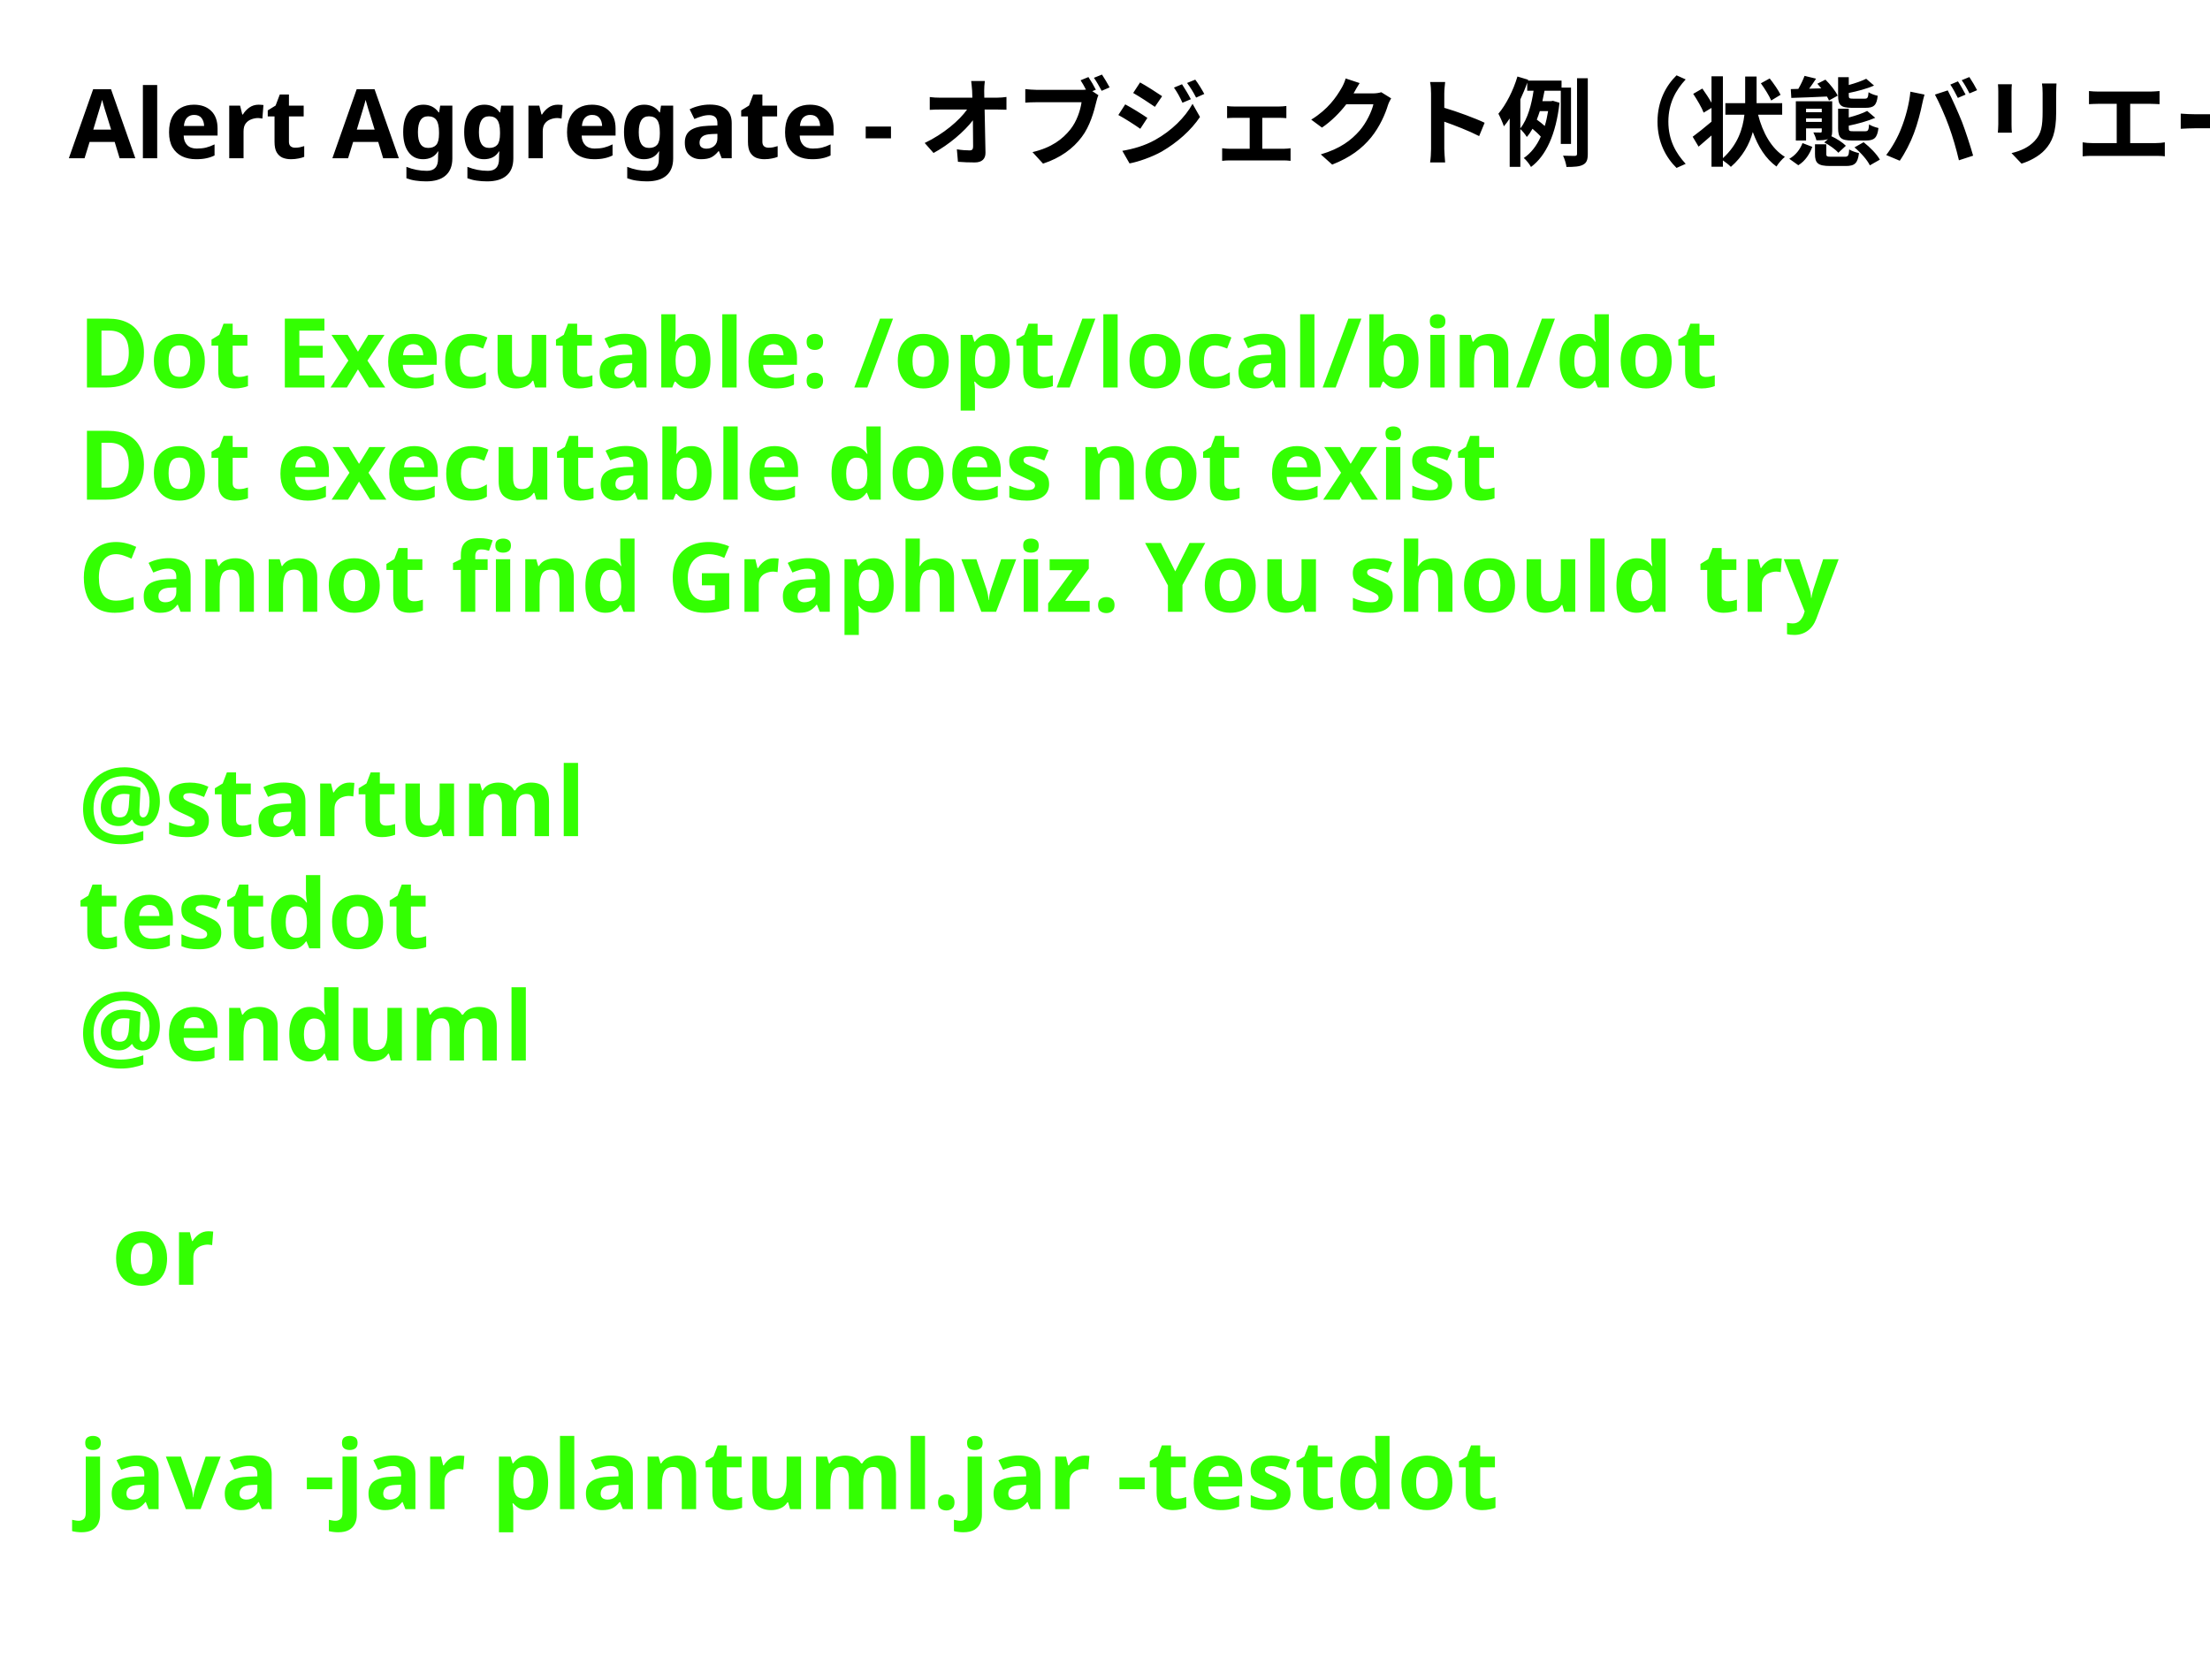
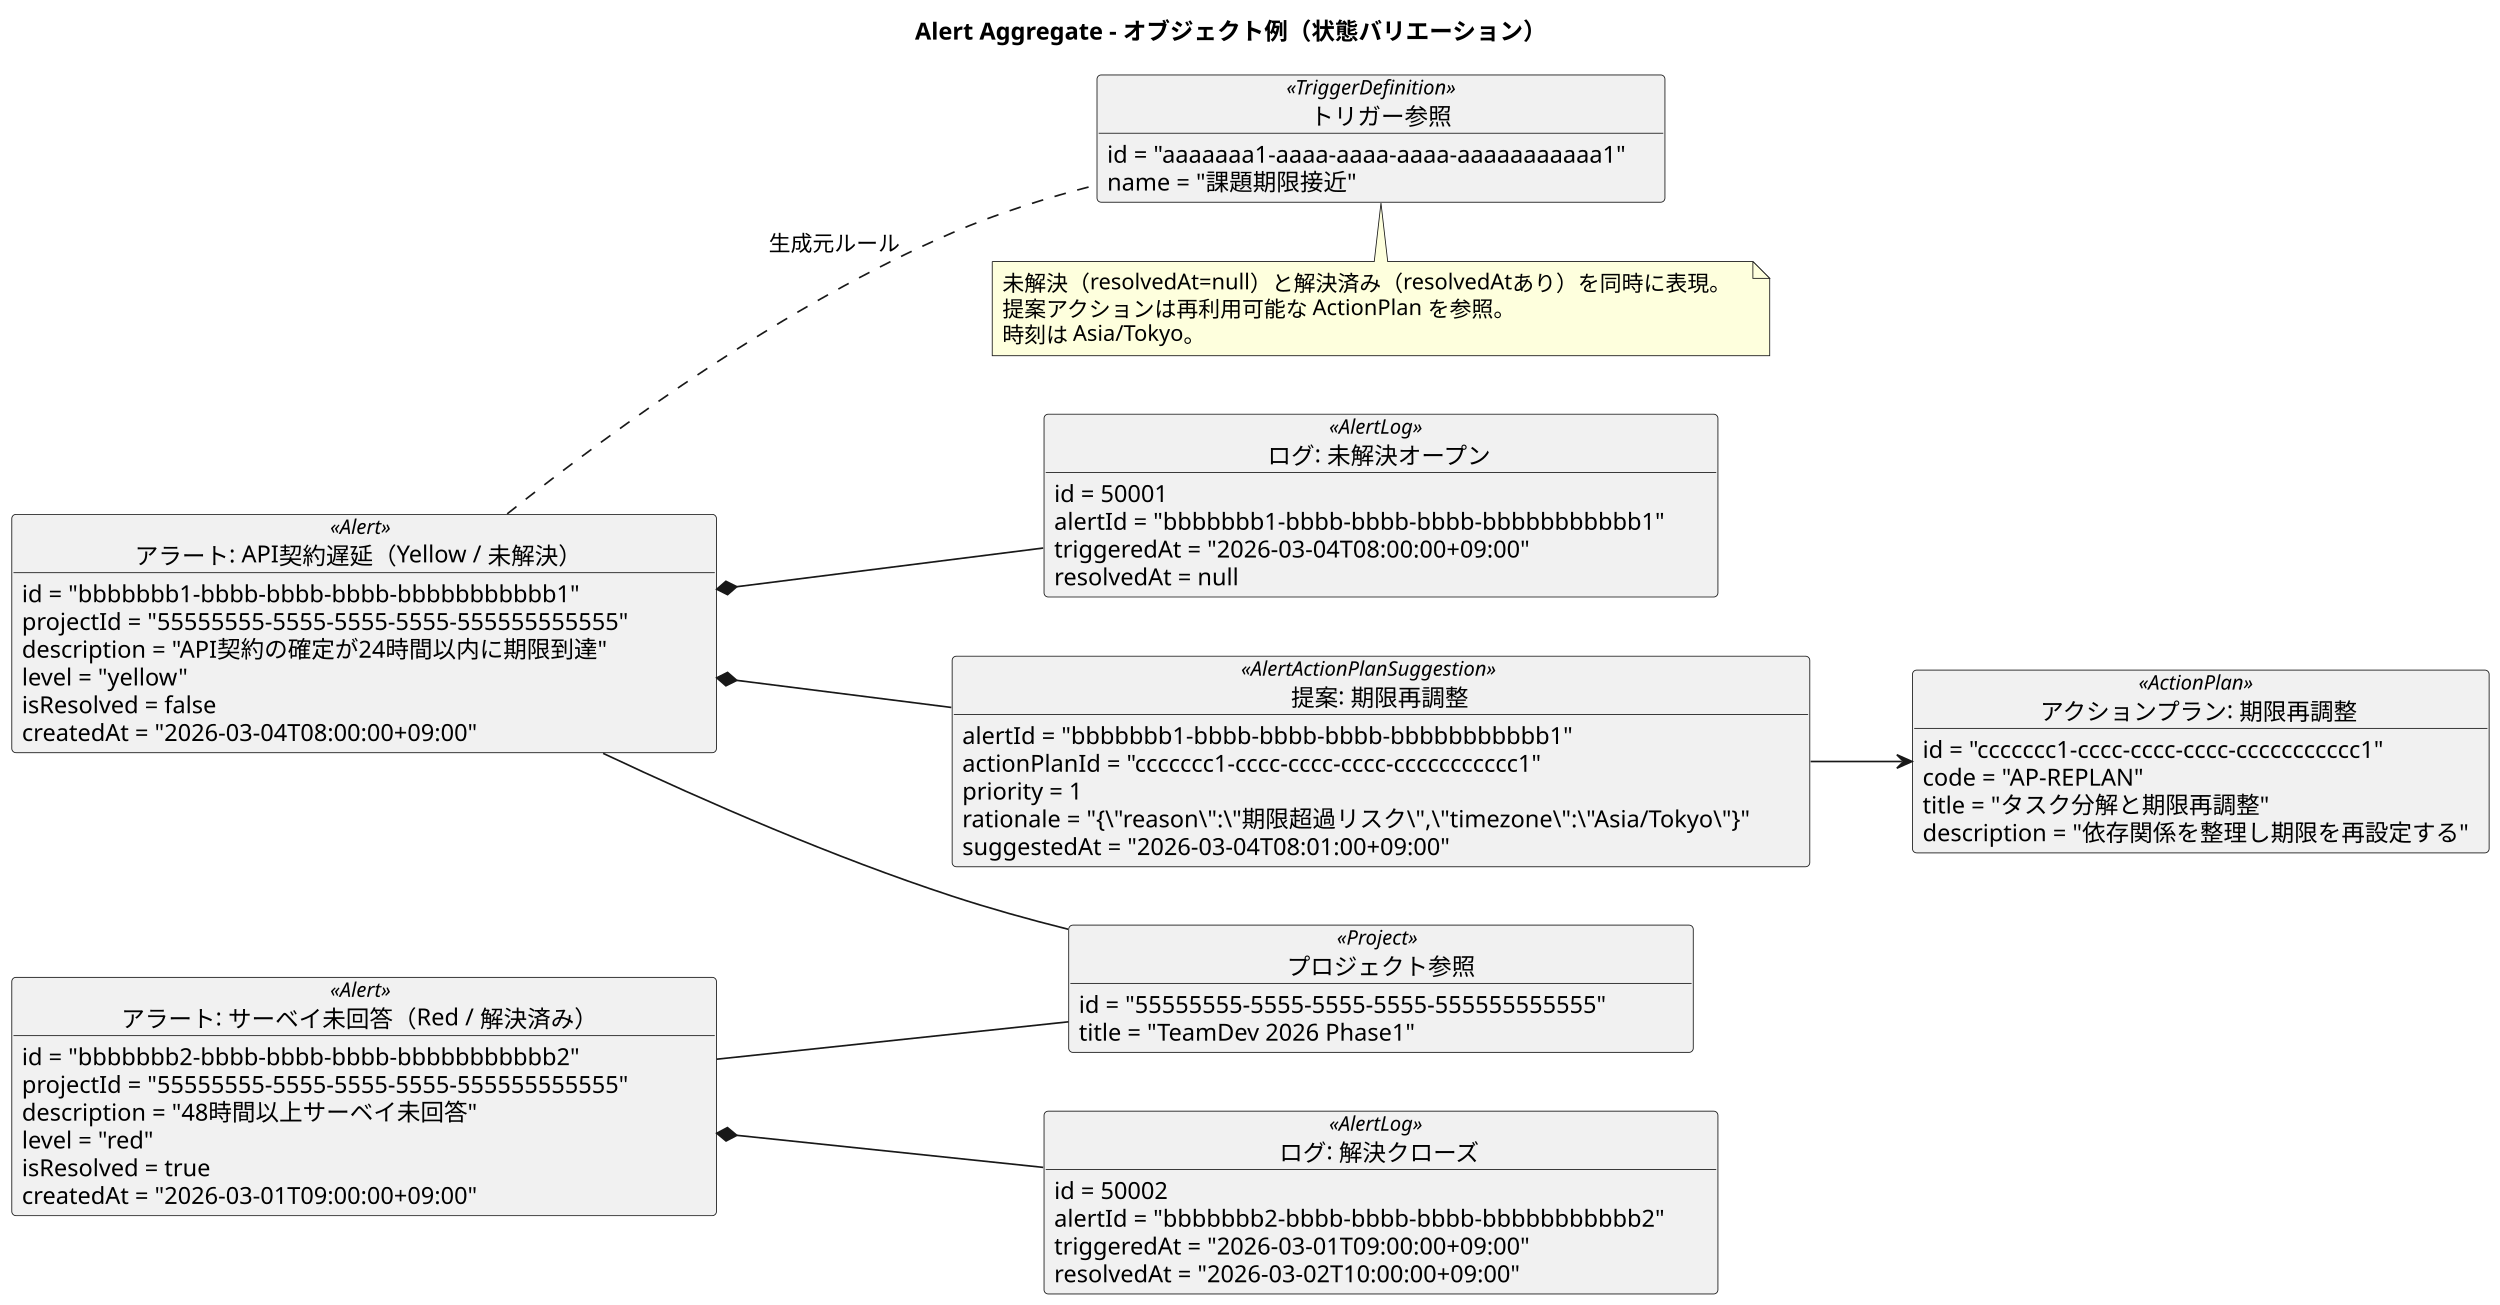
- <svg xmlns="http://www.w3.org/2000/svg" contentStyleType="text/css" data-diagram-type="CLASS" height="244px" preserveAspectRatio="none" style="width:321px;height:244px;background:#FFFFFF;" version="1.1" viewBox="0 0 321 244" width="321px" zoomAndPan="magnify">
+ <svg xmlns="http://www.w3.org/2000/svg" contentStyleType="text/css" data-diagram-type="CLASS" height="775px" preserveAspectRatio="none" style="width:1485px;height:775px;background:#FFFFFF;" version="1.1" viewBox="0 0 1485 775" width="1485px" zoomAndPan="magnify">
  <defs />
  <g>
    <g class="title" data-source-line="1">
-       <text fill="#000000" font-family="sans-serif" font-size="14" font-weight="bold" lengthAdjust="spacing" textLength="293.316" x="10" y="22.995">Alert Aggregate - オブジェクト例（状態バリエーション）</text>
+       <text fill="#000000" font-family="sans-serif" font-size="14" font-weight="bold" lengthAdjust="spacing" textLength="384.576" x="543.484" y="23.535">Alert Aggregate - オブジェクト例（状態バリエーション）</text>
    </g>
-     <text fill="#33FF02" font-family="sans-serif" font-size="14" font-weight="bold" lengthAdjust="spacing" textLength="264.954" x="11.365" y="56.297">Dot Executable: /opt/local/bin/dot</text>
-     <text fill="#33FF02" font-family="sans-serif" font-size="14" font-weight="bold" lengthAdjust="spacing" textLength="236.264" x="11.365" y="72.594">Dot executable does not exist</text>
-     <text fill="#33FF02" font-family="sans-serif" font-size="14" font-weight="bold" lengthAdjust="spacing" textLength="291.587" x="11.365" y="88.891">Cannot find Graphviz. You should try</text>
-     <text fill="#33FF02" font-family="sans-serif" font-size="14" font-weight="bold" lengthAdjust="spacing" textLength="4.874" x="11.365" y="105.188"> </text>
-     <text fill="#33FF02" font-family="sans-serif" font-size="14" font-weight="bold" lengthAdjust="spacing" textLength="81.423" x="11.365" y="121.484">@startuml</text>
-     <text fill="#33FF02" font-family="sans-serif" font-size="14" font-weight="bold" lengthAdjust="spacing" textLength="57.545" x="11.365" y="137.781">testdot</text>
-     <text fill="#33FF02" font-family="sans-serif" font-size="14" font-weight="bold" lengthAdjust="spacing" textLength="72.837" x="11.365" y="154.078">@enduml</text>
-     <text fill="#33FF02" font-family="sans-serif" font-size="14" font-weight="bold" lengthAdjust="spacing" textLength="4.874" x="11.365" y="170.375"> </text>
-     <text fill="#33FF02" font-family="sans-serif" font-size="14" font-weight="bold" lengthAdjust="spacing" textLength="16.523" x="16.239" y="186.672">or</text>
-     <text fill="#33FF02" font-family="sans-serif" font-size="14" font-weight="bold" lengthAdjust="spacing" textLength="4.874" x="11.365" y="202.969"> </text>
-     <text fill="#33FF02" font-family="sans-serif" font-size="14" font-weight="bold" lengthAdjust="spacing" textLength="234.507" x="11.365" y="219.266">java -jar plantuml.jar -testdot</text>
-     <text fill="#33FF02" font-family="sans-serif" font-size="14" font-weight="bold" lengthAdjust="spacing" textLength="4.874" x="11.365" y="235.562"> </text>
+     <g class="entity" data-qualified-name="alert_yellow_open" data-source-line="7" id="ent0002">
+       <rect fill="#F1F1F1" height="141.551" rx="2.5" ry="2.5" style="stroke:#181818;stroke-width:0.5;" width="418.581" x="7" y="305.55" />
+       <text fill="#000000" font-family="sans-serif" font-size="12" font-style="italic" lengthAdjust="spacing" textLength="40.406" x="196.087" y="317.151">«Alert»</text>
+       <text fill="#000000" font-family="sans-serif" font-size="14" lengthAdjust="spacing" textLength="272.494" x="80.043" y="335.217">アラート: API契約遅延（Yellow / 未解決）</text>
+       <line style="stroke:#181818;stroke-width:0.5;" x1="8" x2="424.581" y1="340.171" y2="340.171" />
+       <text fill="#000000" font-family="sans-serif" font-size="14" lengthAdjust="spacing" textLength="357.759" x="13" y="357.706">id = "bbbbbbb1-bbbb-bbbb-bbbb-bbbbbbbbbbb1"</text>
+       <text fill="#000000" font-family="sans-serif" font-size="14" lengthAdjust="spacing" textLength="406.581" x="13" y="374.194">projectId = "55555555-5555-5555-5555-555555555555"</text>
+       <text fill="#000000" font-family="sans-serif" font-size="14" lengthAdjust="spacing" textLength="355.66" x="13" y="390.682">description = "API契約の確定が24時間以内に期限到達"</text>
+       <text fill="#000000" font-family="sans-serif" font-size="14" lengthAdjust="spacing" textLength="103.981" x="13" y="407.171">level = "yellow"</text>
+       <text fill="#000000" font-family="sans-serif" font-size="14" lengthAdjust="spacing" textLength="123.327" x="13" y="423.659">isResolved = false</text>
+       <text fill="#000000" font-family="sans-serif" font-size="14" lengthAdjust="spacing" textLength="304.438" x="13" y="440.147">createdAt = "2026-03-04T08:00:00+09:00"</text>
+     </g>
+     <g class="entity" data-qualified-name="log_open" data-source-line="16" id="ent0003">
+       <rect fill="#F1F1F1" height="108.574" rx="2.5" ry="2.5" style="stroke:#181818;stroke-width:0.5;" width="400.288" x="620.16" y="246.04" />
+       <text fill="#000000" font-family="sans-serif" font-size="12" font-style="italic" lengthAdjust="spacing" textLength="61.658" x="789.475" y="257.641">«AlertLog»</text>
+       <text fill="#000000" font-family="sans-serif" font-size="14" lengthAdjust="spacing" textLength="134.859" x="752.874" y="275.707">ログ: 未解決オープン</text>
+       <line style="stroke:#181818;stroke-width:0.5;" x1="621.16" x2="1019.448" y1="280.661" y2="280.661" />
+       <text fill="#000000" font-family="sans-serif" font-size="14" lengthAdjust="spacing" textLength="77.109" x="626.16" y="298.196">id = 50001</text>
+       <text fill="#000000" font-family="sans-serif" font-size="14" lengthAdjust="spacing" textLength="388.288" x="626.16" y="314.684">alertId = "bbbbbbb1-bbbb-bbbb-bbbb-bbbbbbbbbbb1"</text>
+       <text fill="#000000" font-family="sans-serif" font-size="14" lengthAdjust="spacing" textLength="316.771" x="626.16" y="331.172">triggeredAt = "2026-03-04T08:00:00+09:00"</text>
+       <text fill="#000000" font-family="sans-serif" font-size="14" lengthAdjust="spacing" textLength="117.523" x="626.16" y="347.661">resolvedAt = null</text>
+     </g>
+     <g class="entity" data-qualified-name="suggestion_replan" data-source-line="23" id="ent0004">
+       <rect fill="#F1F1F1" height="125.062" rx="2.5" ry="2.5" style="stroke:#181818;stroke-width:0.5;" width="509.438" x="565.58" y="389.789" />
+       <text fill="#000000" font-family="sans-serif" font-size="12" font-style="italic" lengthAdjust="spacing" textLength="166.236" x="737.181" y="401.391">«AlertActionPlanSuggestion»</text>
+       <text fill="#000000" font-family="sans-serif" font-size="14" lengthAdjust="spacing" textLength="106.859" x="766.869" y="419.457">提案: 期限再調整</text>
+       <line style="stroke:#181818;stroke-width:0.5;" x1="566.58" x2="1074.017" y1="424.411" y2="424.411" />
+       <text fill="#000000" font-family="sans-serif" font-size="14" lengthAdjust="spacing" textLength="388.288" x="571.58" y="441.946">alertId = "bbbbbbb1-bbbb-bbbb-bbbb-bbbbbbbbbbb1"</text>
+       <text fill="#000000" font-family="sans-serif" font-size="14" lengthAdjust="spacing" textLength="378.205" x="571.58" y="458.434">actionPlanId = "ccccccc1-cccc-cccc-cccc-ccccccccccc1"</text>
+       <text fill="#000000" font-family="sans-serif" font-size="14" lengthAdjust="spacing" textLength="78.353" x="571.58" y="474.922">priority = 1</text>
+       <text fill="#000000" font-family="sans-serif" font-size="14" lengthAdjust="spacing" textLength="497.438" x="571.58" y="491.411">rationale = "{\"reason\":\"期限超過リスク\",\"timezone\":\"Asia/Tokyo\"}"</text>
+       <text fill="#000000" font-family="sans-serif" font-size="14" lengthAdjust="spacing" textLength="324.228" x="571.58" y="507.899">suggestedAt = "2026-03-04T08:01:00+09:00"</text>
+     </g>
+     <g class="entity" data-qualified-name="alert_red_resolved" data-source-line="31" id="ent0005">
+       <rect fill="#F1F1F1" height="141.551" rx="2.5" ry="2.5" style="stroke:#181818;stroke-width:0.5;" width="418.581" x="7" y="580.549" />
+       <text fill="#000000" font-family="sans-serif" font-size="12" font-style="italic" lengthAdjust="spacing" textLength="40.406" x="196.087" y="592.151">«Alert»</text>
+       <text fill="#000000" font-family="sans-serif" font-size="14" lengthAdjust="spacing" textLength="288.524" x="72.028" y="610.217">アラート: サーベイ未回答（Red / 解決済み）</text>
+       <line style="stroke:#181818;stroke-width:0.5;" x1="8" x2="424.581" y1="615.171" y2="615.171" />
+       <text fill="#000000" font-family="sans-serif" font-size="14" lengthAdjust="spacing" textLength="357.759" x="13" y="632.706">id = "bbbbbbb2-bbbb-bbbb-bbbb-bbbbbbbbbbb2"</text>
+       <text fill="#000000" font-family="sans-serif" font-size="14" lengthAdjust="spacing" textLength="406.581" x="13" y="649.194">projectId = "55555555-5555-5555-5555-555555555555"</text>
+       <text fill="#000000" font-family="sans-serif" font-size="14" lengthAdjust="spacing" textLength="278.229" x="13" y="665.682">description = "48時間以上サーベイ未回答"</text>
+       <text fill="#000000" font-family="sans-serif" font-size="14" lengthAdjust="spacing" textLength="83.727" x="13" y="682.171">level = "red"</text>
+       <text fill="#000000" font-family="sans-serif" font-size="14" lengthAdjust="spacing" textLength="118.918" x="13" y="698.659">isResolved = true</text>
+       <text fill="#000000" font-family="sans-serif" font-size="14" lengthAdjust="spacing" textLength="304.438" x="13" y="715.147">createdAt = "2026-03-01T09:00:00+09:00"</text>
+     </g>
+     <g class="entity" data-qualified-name="log_closed" data-source-line="40" id="ent0006">
+       <rect fill="#F1F1F1" height="108.574" rx="2.5" ry="2.5" style="stroke:#181818;stroke-width:0.5;" width="400.288" x="620.16" y="660.039" />
+       <text fill="#000000" font-family="sans-serif" font-size="12" font-style="italic" lengthAdjust="spacing" textLength="61.658" x="789.475" y="671.641">«AlertLog»</text>
+       <text fill="#000000" font-family="sans-serif" font-size="14" lengthAdjust="spacing" textLength="120.859" x="759.874" y="689.707">ログ: 解決クローズ</text>
+       <line style="stroke:#181818;stroke-width:0.5;" x1="621.16" x2="1019.448" y1="694.661" y2="694.661" />
+       <text fill="#000000" font-family="sans-serif" font-size="14" lengthAdjust="spacing" textLength="77.109" x="626.16" y="712.196">id = 50002</text>
+       <text fill="#000000" font-family="sans-serif" font-size="14" lengthAdjust="spacing" textLength="388.288" x="626.16" y="728.684">alertId = "bbbbbbb2-bbbb-bbbb-bbbb-bbbbbbbbbbb2"</text>
+       <text fill="#000000" font-family="sans-serif" font-size="14" lengthAdjust="spacing" textLength="316.771" x="626.16" y="745.172">triggeredAt = "2026-03-01T09:00:00+09:00"</text>
+       <text fill="#000000" font-family="sans-serif" font-size="14" lengthAdjust="spacing" textLength="311.329" x="626.16" y="761.661">resolvedAt = "2026-03-02T10:00:00+09:00"</text>
+     </g>
+     <g class="entity" data-qualified-name="action_plan_replan" data-source-line="47" id="ent0007">
+       <rect fill="#F1F1F1" height="108.574" rx="2.5" ry="2.5" style="stroke:#181818;stroke-width:0.5;" width="342.524" x="1136.02" y="398.039" />
+       <text fill="#000000" font-family="sans-serif" font-size="12" font-style="italic" lengthAdjust="spacing" textLength="73.951" x="1270.307" y="409.641">«ActionPlan»</text>
+       <text fill="#000000" font-family="sans-serif" font-size="14" lengthAdjust="spacing" textLength="190.859" x="1211.852" y="427.707">アクションプラン: 期限再調整</text>
+       <line style="stroke:#181818;stroke-width:0.5;" x1="1137.02" x2="1477.544" y1="432.661" y2="432.661" />
+       <text fill="#000000" font-family="sans-serif" font-size="14" lengthAdjust="spacing" textLength="308.54" x="1142.02" y="450.196">id = "ccccccc1-cccc-cccc-cccc-ccccccccccc1"</text>
+       <text fill="#000000" font-family="sans-serif" font-size="14" lengthAdjust="spacing" textLength="139.973" x="1142.02" y="466.684">code = "AP-REPLAN"</text>
+       <text fill="#000000" font-family="sans-serif" font-size="14" lengthAdjust="spacing" textLength="210.814" x="1142.02" y="483.172">title = "タスク分解と期限再調整"</text>
+       <text fill="#000000" font-family="sans-serif" font-size="14" lengthAdjust="spacing" textLength="330.524" x="1142.02" y="499.661">description = "依存関係を整理し期限を再設定する"</text>
+     </g>
+     <g class="entity" data-qualified-name="project_ref" data-source-line="54" id="ent0008">
+       <rect fill="#F1F1F1" height="75.598" rx="2.5" ry="2.5" style="stroke:#181818;stroke-width:0.5;" width="370.989" x="634.81" y="549.519" />
+       <text fill="#000000" font-family="sans-serif" font-size="12" font-style="italic" lengthAdjust="spacing" textLength="52.459" x="794.075" y="561.121">«Project»</text>
+       <text fill="#000000" font-family="sans-serif" font-size="14" lengthAdjust="spacing" textLength="112" x="764.305" y="579.188">プロジェクト参照</text>
+       <line style="stroke:#181818;stroke-width:0.5;" x1="635.81" x2="1004.799" y1="584.141" y2="584.141" />
+       <text fill="#000000" font-family="sans-serif" font-size="14" lengthAdjust="spacing" textLength="358.989" x="640.81" y="601.676">id = "55555555-5555-5555-5555-555555555555"</text>
+       <text fill="#000000" font-family="sans-serif" font-size="14" lengthAdjust="spacing" textLength="212.017" x="640.81" y="618.164">title = "TeamDev 2026 Phase1"</text>
+     </g>
+     <g class="entity" data-qualified-name="trigger_ref" data-source-line="59" id="ent0009">
+       <rect fill="#F1F1F1" height="75.598" rx="2.5" ry="2.5" style="stroke:#181818;stroke-width:0.5;" width="337.356" x="651.62" y="44.52" />
+       <text fill="#000000" font-family="sans-serif" font-size="12" font-style="italic" lengthAdjust="spacing" textLength="112.348" x="764.124" y="56.121">«TriggerDefinition»</text>
+       <text fill="#000000" font-family="sans-serif" font-size="14" lengthAdjust="spacing" textLength="84" x="778.298" y="74.188">トリガー参照</text>
+       <line style="stroke:#181818;stroke-width:0.5;" x1="652.62" x2="987.976" y1="79.141" y2="79.141" />
+       <text fill="#000000" font-family="sans-serif" font-size="14" lengthAdjust="spacing" textLength="325.356" x="657.62" y="96.676">id = "aaaaaaa1-aaaa-aaaa-aaaa-aaaaaaaaaaa1"</text>
+       <text fill="#000000" font-family="sans-serif" font-size="14" lengthAdjust="spacing" textLength="151.737" x="657.62" y="113.164">name = "課題期限接近"</text>
+     </g>
+     <g class="entity" data-qualified-name="GMN17" data-source-line="75" id="ent0018">
+       <path d="M589.39,155.359 L589.39,211.291 A0,0 0 0 0 589.39,211.291 L1051.209,211.291 A0,0 0 0 0 1051.209,211.291 L1051.209,165.359 L1041.209,155.359 L824.3,155.359 L820.3,120.6 L816.3,155.359 L589.39,155.359 A0,0 0 0 0 589.39,155.359" fill="#FEFFDD" style="stroke:#181818;stroke-width:0.5;" />
+       <path d="M1041.209,155.359 L1041.209,165.359 L1051.209,165.359 L1041.209,155.359" fill="#FEFFDD" style="stroke:#181818;stroke-width:0.5;" />
+       <text fill="#000000" font-family="sans-serif" font-size="13" lengthAdjust="spacing" textLength="440.819" x="595.39" y="172.928">未解決（resolvedAt=null）と解決済み（resolvedAtあり）を同時に表現。</text>
+       <text fill="#000000" font-family="sans-serif" font-size="13" lengthAdjust="spacing" textLength="308.718" x="595.39" y="188.238">提案アクションは再利用可能な ActionPlan を参照。</text>
+       <text fill="#000000" font-family="sans-serif" font-size="13" lengthAdjust="spacing" textLength="128.045" x="595.39" y="203.549">時刻は Asia/Tokyo。</text>
+     </g>
+     <g class="link" data-entity-1="ent0002" data-entity-2="ent0003" data-link-type="composition" data-source-line="64" id="lnk10">
+       <path codeLine="64" d="M437.635,348.505 C500.485,340.565 557.4,333.389 619.66,325.529" fill="none" id="alert_yellow_open-backto-log_open" style="stroke:#181818;stroke-width:1;" />
+       <polygon fill="#181818" points="425.73,350.01,432.184,353.226,437.635,348.505,431.181,345.289,425.73,350.01" style="stroke:#181818;stroke-width:1;" />
+     </g>
+     <g class="link" data-entity-1="ent0002" data-entity-2="ent0004" data-link-type="composition" data-source-line="65" id="lnk11">
+       <path codeLine="65" d="M437.636,404.142 C482.566,409.812 518.64,414.37 565.09,420.229" fill="none" id="alert_yellow_open-backto-suggestion_replan" style="stroke:#181818;stroke-width:1;" />
+       <polygon fill="#181818" points="425.73,402.639,431.182,407.359,437.636,404.142,432.184,399.422,425.73,402.639" style="stroke:#181818;stroke-width:1;" />
+     </g>
+     <g class="link" data-entity-1="ent0004" data-entity-2="ent0007" data-link-type="dependency" data-source-line="66" id="lnk12">
+       <path codeLine="66" d="M1075.51,452.32 C1095.88,452.32 1110.15,452.32 1129.73,452.32" fill="none" id="suggestion_replan-to-action_plan_replan" style="stroke:#181818;stroke-width:1;" />
+       <polygon fill="#181818" points="1135.73,452.32,1126.73,448.32,1130.73,452.32,1126.73,456.32,1135.73,452.32" style="stroke:#181818;stroke-width:1;" />
+     </g>
+     <g class="link" data-entity-1="ent0005" data-entity-2="ent0006" data-link-type="composition" data-source-line="68" id="lnk13">
+       <path codeLine="68" d="M437.665,674.387 C500.515,680.957 557.4,686.909 619.66,693.429" fill="none" id="alert_red_resolved-backto-log_closed" style="stroke:#181818;stroke-width:1;" />
+       <polygon fill="#181818" points="425.73,673.139,431.282,677.742,437.665,674.387,432.113,669.785,425.73,673.139" style="stroke:#181818;stroke-width:1;" />
+     </g>
+     <g class="link" data-entity-1="ent0002" data-entity-2="ent0008" data-link-type="association" data-source-line="70" id="lnk14">
+       <path codeLine="70" d="M358.26,447.49 C420.61,476.86 495.55,509.329 565.58,532.319 C587.63,539.559 611.08,546.12 634.47,551.97" fill="none" id="alert_yellow_open-project_ref" style="stroke:#181818;stroke-width:1;" />
+     </g>
+     <g class="link" data-entity-1="ent0005" data-entity-2="ent0008" data-link-type="association" data-source-line="71" id="lnk15">
+       <path codeLine="71" d="M425.73,629.159 C493.68,621.939 568.6,613.98 634.67,606.949" fill="none" id="alert_red_resolved-project_ref" style="stroke:#181818;stroke-width:1;" />
+     </g>
+     <g class="link" data-entity-1="ent0002" data-entity-2="ent0009" data-link-type="association" data-source-line="72" id="lnk16">
+       <path codeLine="72" d="M301.28,305.229 C368.65,251.73 467.78,180.639 565.58,138.32 C592.49,126.68 622.09,117.34 651.28,109.879" fill="none" id="alert_yellow_open-trigger_ref" style="stroke:#181818;stroke-width:1;stroke-dasharray:7,7;" />
+       <text fill="#000000" font-family="sans-serif" font-size="13" lengthAdjust="spacing" textLength="78" x="456.58" y="149.198">生成元ルール</text>
+     </g>
  </g>
</svg>
